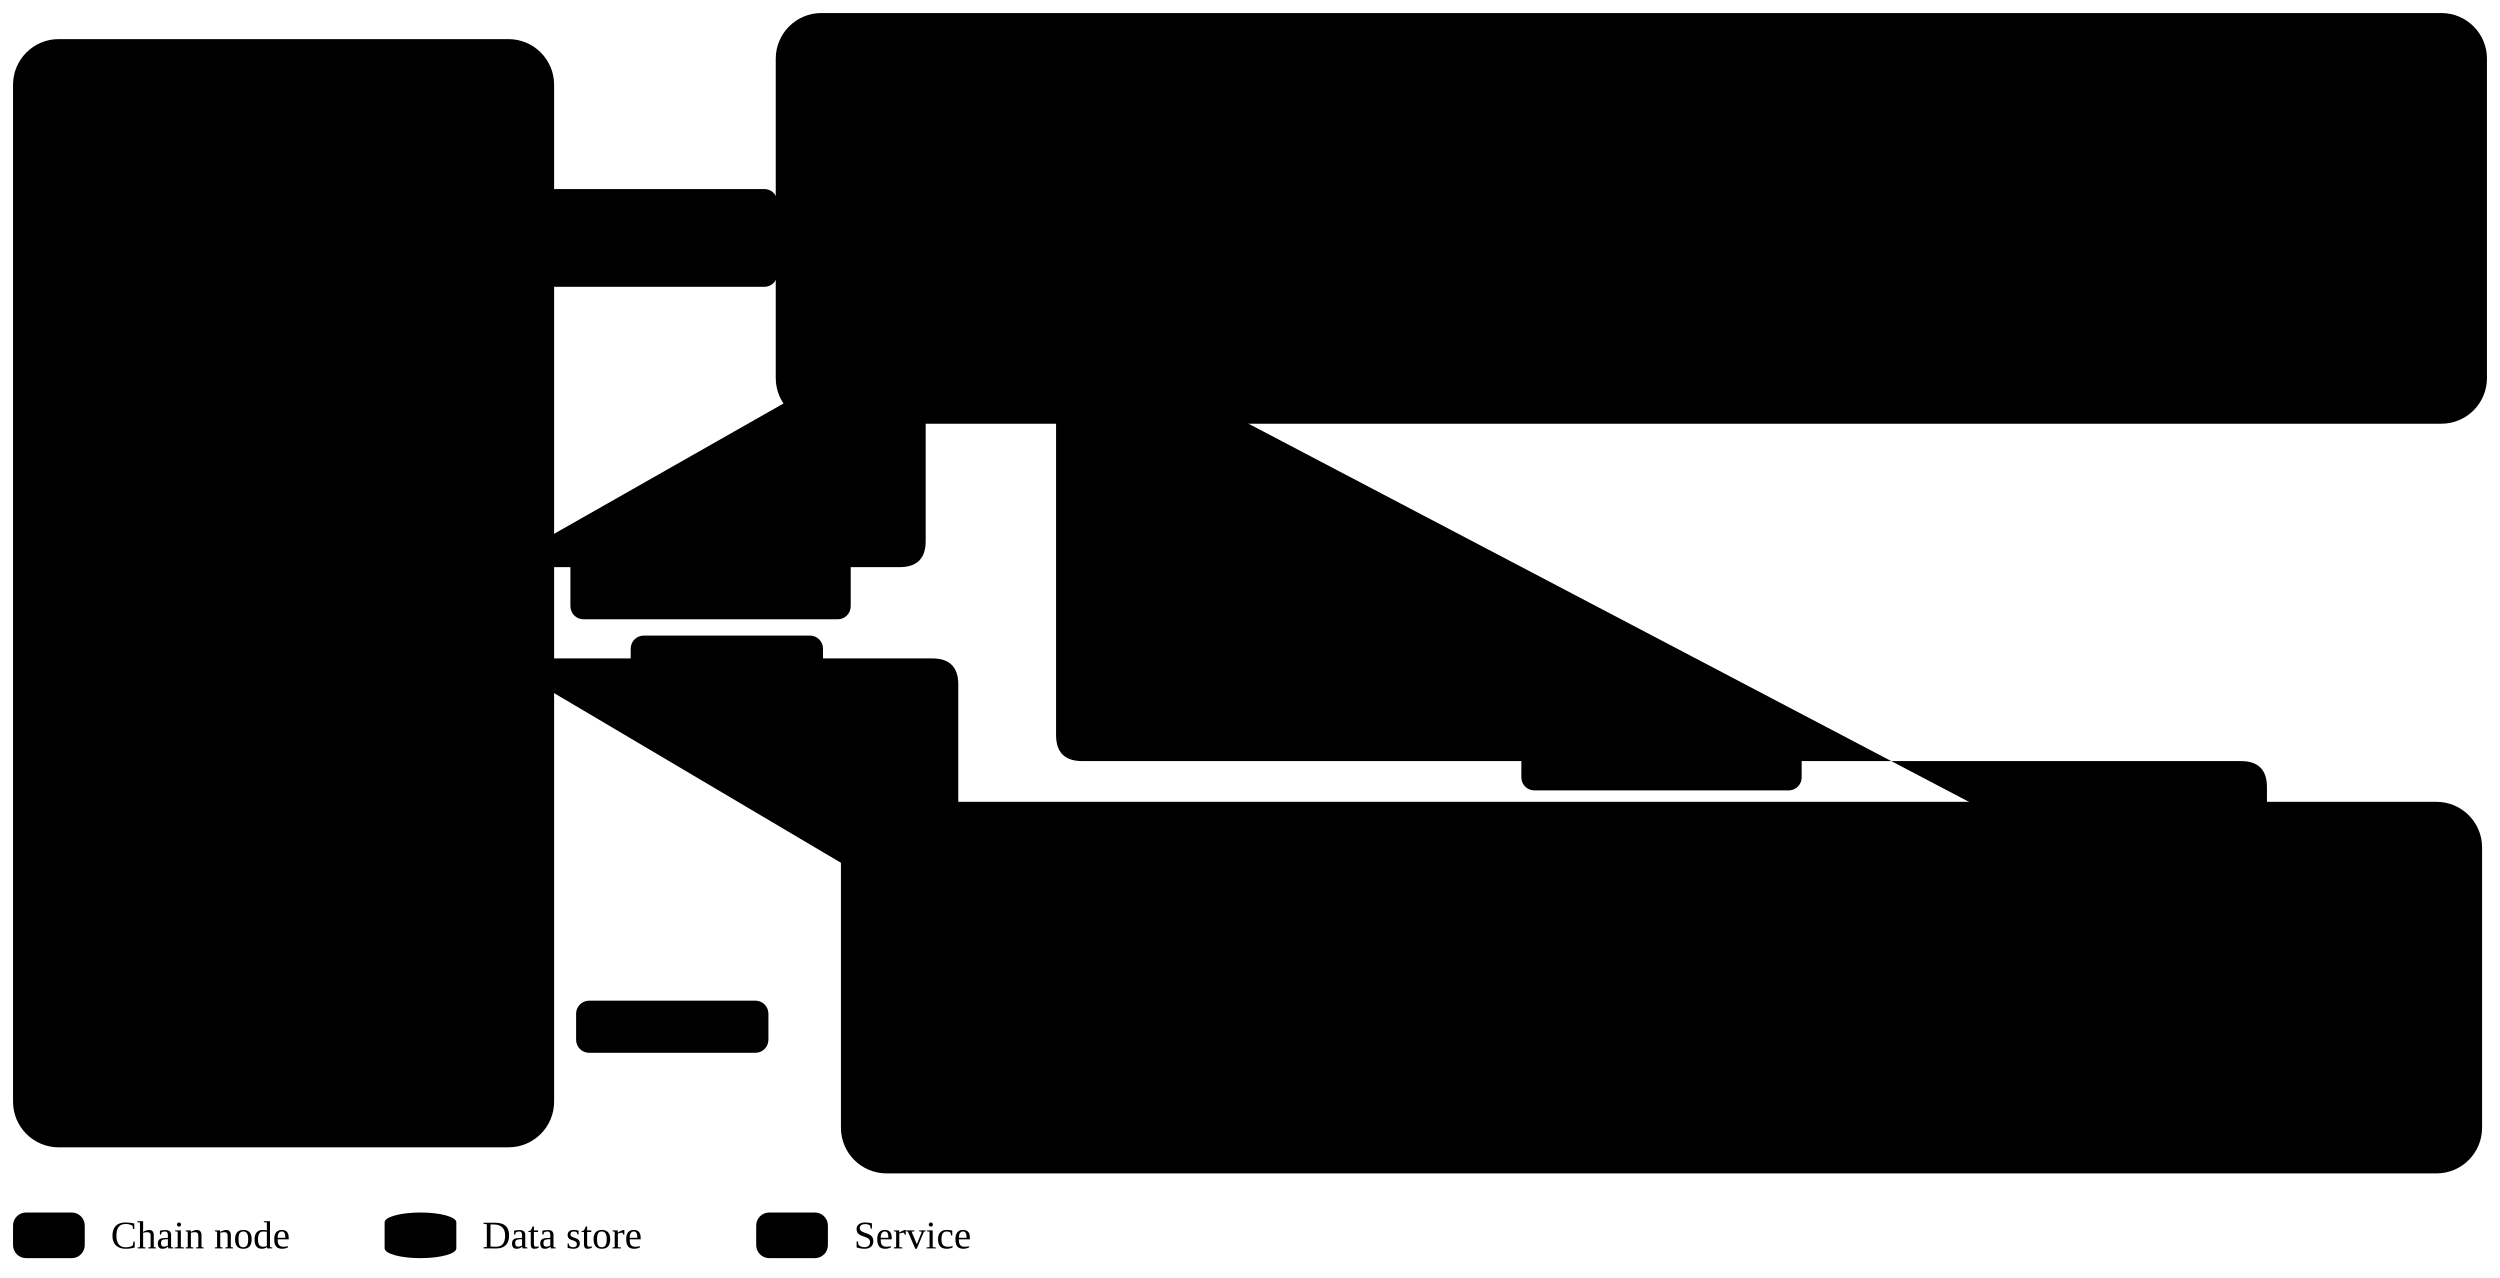
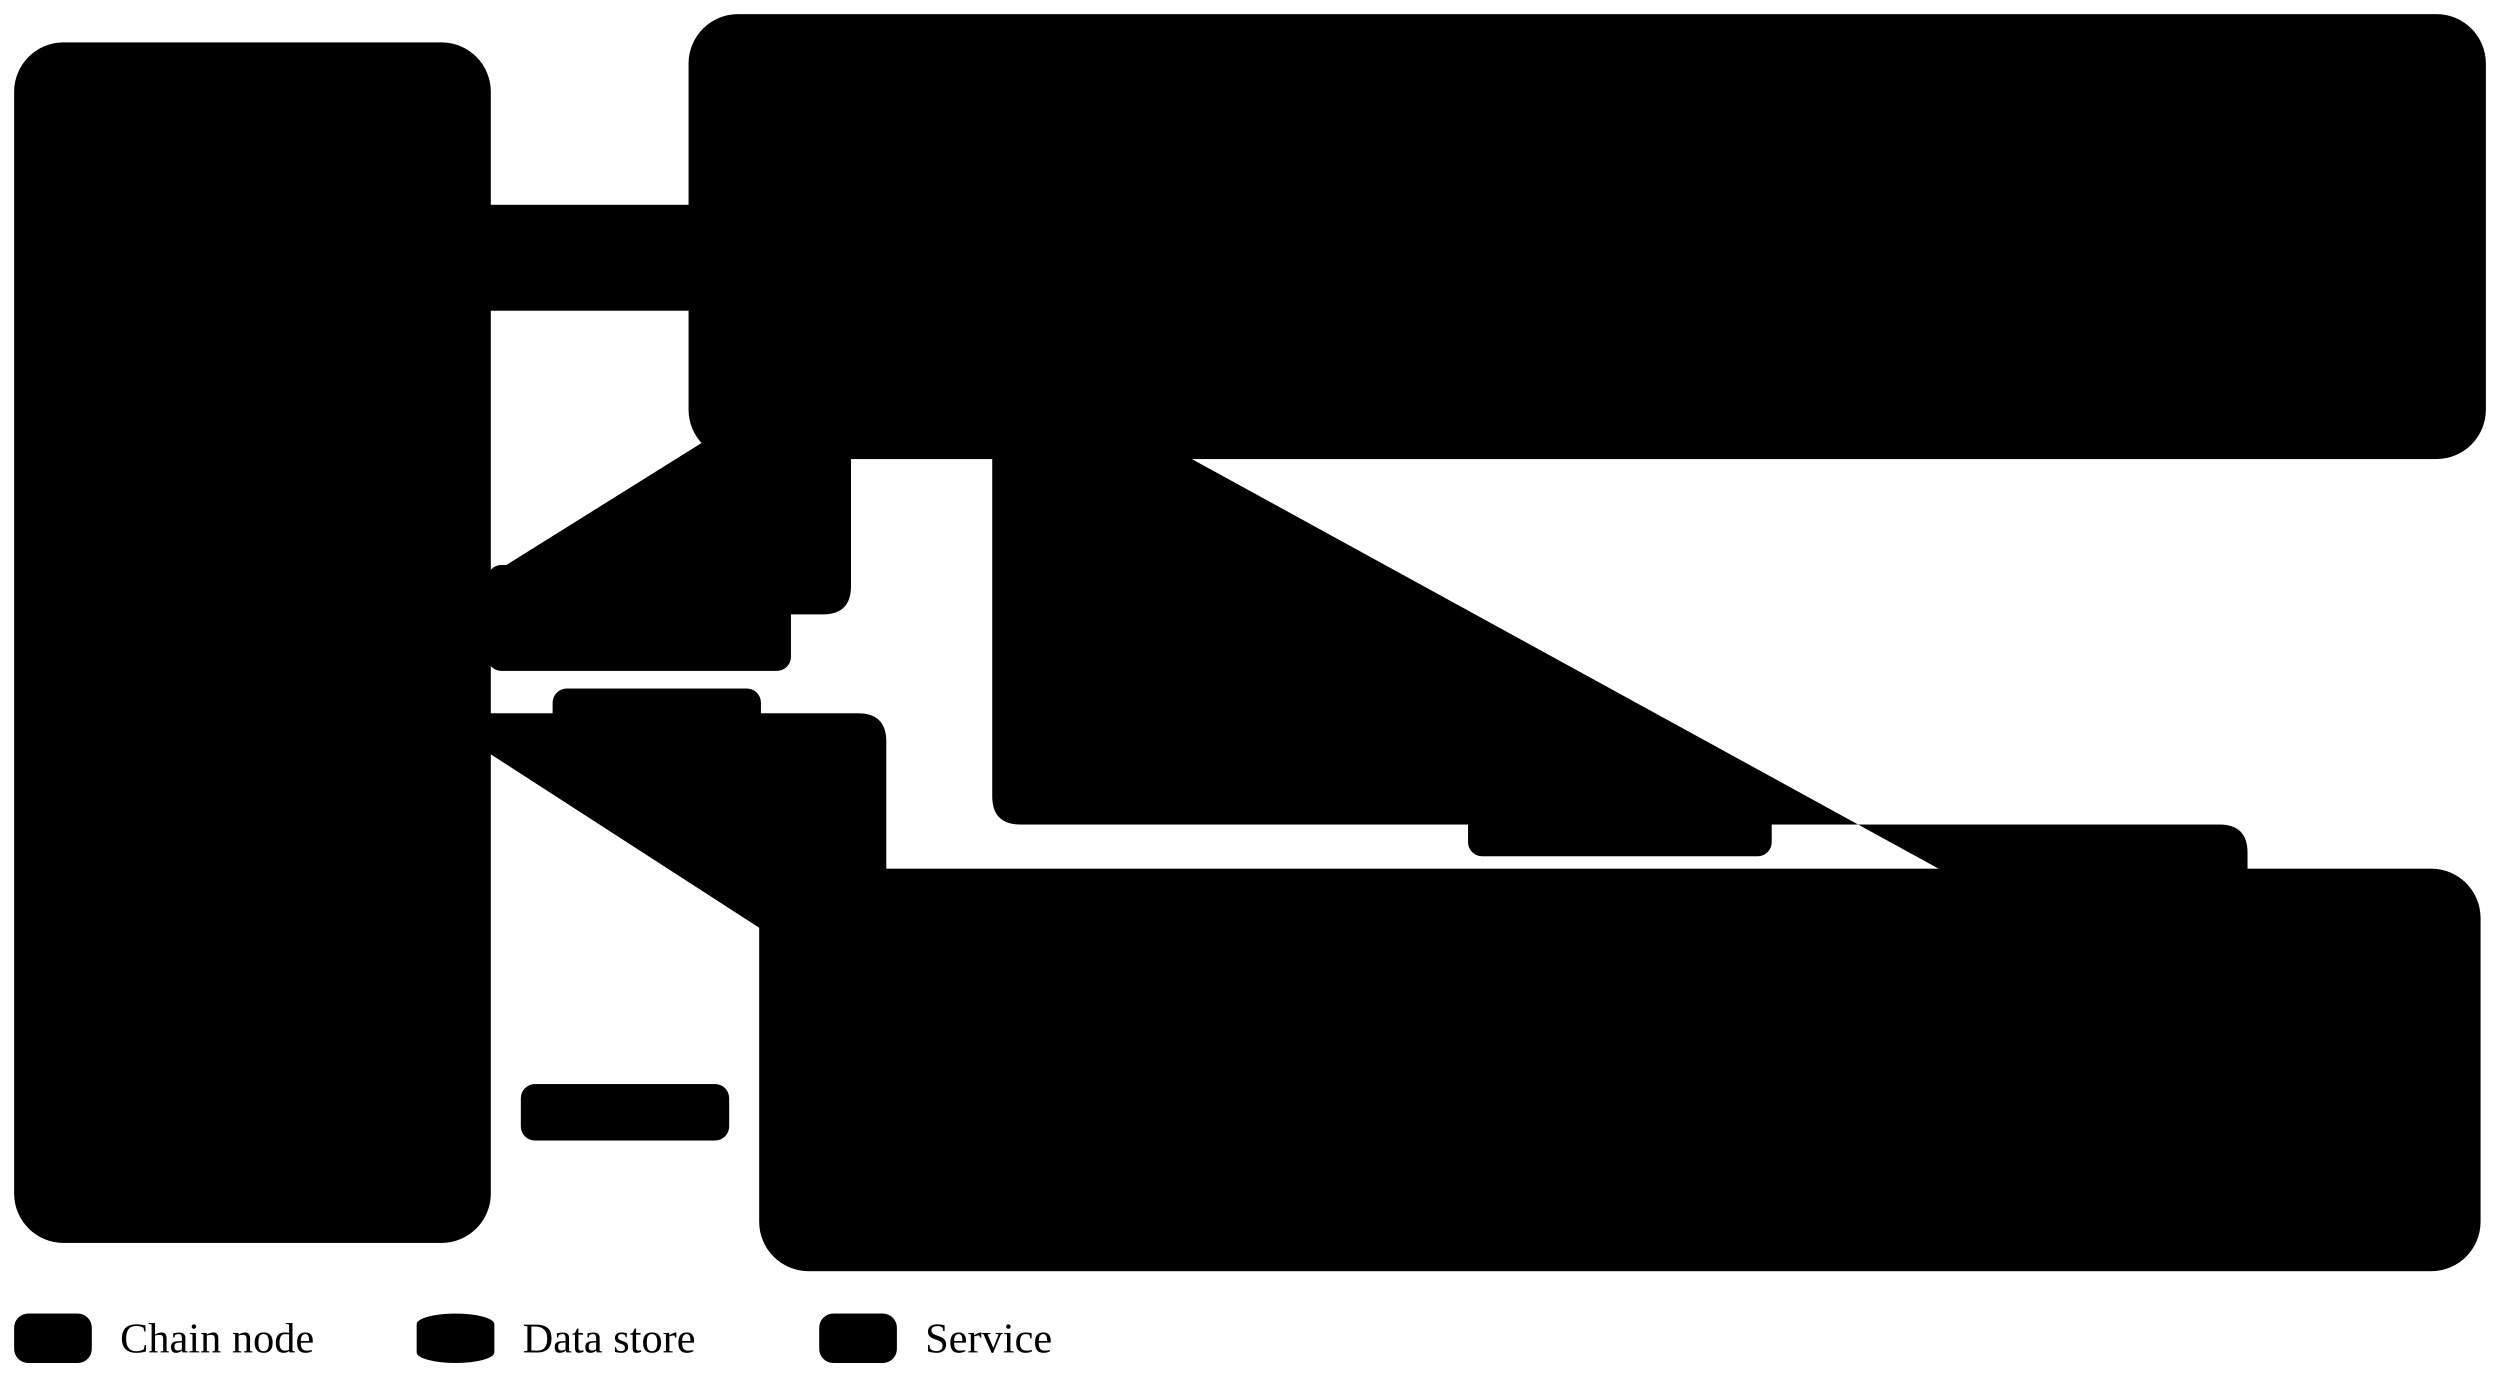
- <svg xmlns="http://www.w3.org/2000/svg" class="dgm flow" viewBox="0 0 767 392" width="767" role="img" aria-labelledby="network-topology-w-t network-topology-w-d">
+ <svg xmlns="http://www.w3.org/2000/svg" class="dgm flow" viewBox="0 0 708 392" width="708" role="img" aria-labelledby="network-topology-w-t network-topology-w-d">
  <defs>
    <marker id="network-topology-w-a" viewBox="0 0 10 10" refX="9" refY="5" markerWidth="8" markerHeight="8" orient="auto-start-reverse">
      <path d="M1 1.5 9 5 1 8.5" class="d-arrow" />
    </marker>
    <marker id="network-topology-w-ap" viewBox="0 0 10 10" refX="9" refY="5" markerWidth="8" markerHeight="8" orient="auto-start-reverse">
      <path d="M1 1.5 9 5 1 8.5" class="d-arrow d-arrow-strong" />
    </marker>
  </defs>
  <g transform="translate(22 44)">
    <g class="d-group">
-       <rect x="-18" y="-32" width="166" height="340" rx="14" />
+       <rect x="-18" y="-32" width="135" height="340" rx="14" />
      <text x="-2" y="-9" class="d-gtitle">Clients</text>
    </g>
    <g class="d-group">
-       <rect x="216" y="-40" width="525" height="126" rx="14" />
-       <text x="232" y="-17" class="d-gtitle">Peer-to-peer network (TCP 40400, 40404)</text>
+       <rect x="173" y="-40" width="509" height="126" rx="14" />
+       <text x="189" y="-17" class="d-gtitle">Peer-to-peer network (TCP 40400, 40404)</text>
    </g>
    <g class="d-group">
-       <rect x="236" y="202" width="503.5" height="114" rx="14" />
-       <text x="252" y="225" class="d-gtitle">Data services</text>
+       <rect x="193" y="202" width="487.5" height="114" rx="14" />
+       <text x="209" y="225" class="d-gtitle">Data services</text>
    </g>
-     <path d="M130 130 L254 130 Q262 130 262 122 L262 55" class="d-edge" marker-end="url(#network-topology-w-a)" />
-     <path d="M113 28 L234 28" class="d-edge" marker-end="url(#network-topology-w-a)" />
-     <path d="M673.5 250 L673.5 197.5 Q673.5 189.5 665.5 189.5 L310 189.5 Q302 189.5 302 181.5 L302 55" class="d-edge" marker-end="url(#network-topology-w-a)" />
-     <path d="M625.5 270 L554 270" class="d-edge" marker-end="url(#network-topology-w-a)" />
-     <path d="M350 270 L440 270" class="d-edge" marker-end="url(#network-topology-w-a)" />
-     <path d="M114.5 270 L254 270" class="d-edge" marker-end="url(#network-topology-w-a)" />
-     <path d="M130 158 L264 158 Q272 158 272 166 L272 242" class="d-edge" marker-end="url(#network-topology-w-a)" />
-     <path d="M443.5 28 L370 28" class="d-edge d-edge-strong" marker-end="url(#network-topology-w-ap)" marker-start="url(#network-topology-w-ap)" />
-     <path d="M550.5 28 L624 28" class="d-edge d-edge-strong" marker-end="url(#network-topology-w-ap)" marker-start="url(#network-topology-w-ap)" />
-     <path d="M342 55 L342 66 Q342 74 350 74 L665.5 74 Q673.5 74 673.5 66 L673.5 48" class="d-edge d-edge-strong" marker-end="url(#network-topology-w-ap)" marker-start="url(#network-topology-w-ap)" />
+     <path d="M99 130 L211 130 Q219 130 219 122 L219 55" class="d-edge" marker-end="url(#network-topology-w-a)" />
+     <path d="M97.5 28 L191 28" class="d-edge" marker-end="url(#network-topology-w-a)" />
+     <path d="M614.5 250 L614.5 197.5 Q614.5 189.5 606.5 189.5 L267 189.5 Q259 189.5 259 181.5 L259 55" class="d-edge" marker-end="url(#network-topology-w-a)" />
+     <path d="M566.5 270 L503 270" class="d-edge" marker-end="url(#network-topology-w-a)" />
+     <path d="M307 270 L389 270" class="d-edge" marker-end="url(#network-topology-w-a)" />
+     <path d="M99 270 L211 270" class="d-edge" marker-end="url(#network-topology-w-a)" />
+     <path d="M99 158 L221 158 Q229 158 229 166 L229 242" class="d-edge" marker-end="url(#network-topology-w-a)" />
+     <path d="M392.5 28 L327 28" class="d-edge d-edge-strong" marker-end="url(#network-topology-w-ap)" marker-start="url(#network-topology-w-ap)" />
+     <path d="M499.5 28 L565 28" class="d-edge d-edge-strong" marker-end="url(#network-topology-w-ap)" marker-start="url(#network-topology-w-ap)" />
+     <path d="M299 55 L299 66 Q299 74 307 74 L606.5 74 Q614.5 74 614.5 66 L614.5 48" class="d-edge d-edge-strong" marker-end="url(#network-topology-w-ap)" marker-start="url(#network-topology-w-ap)" />
    <g class="d-node d-service">
-       <rect x="17" y="8" width="96" height="40" rx="10" />
+       <rect x="1.5" y="8" width="96" height="40" rx="10" />
    </g>
-     <text x="65" y="32" class="d-label" text-anchor="middle">Faucet</text>
+     <text x="49.5" y="32" class="d-label" text-anchor="middle">Faucet</text>
    <g class="d-node d-service">
-       <rect x="0" y="116" width="130" height="56" rx="10" />
+       <rect x="0" y="116" width="99" height="56" rx="10" />
    </g>
-     <text x="65" y="140" class="d-label" text-anchor="middle">Wallet, SDK,</text>
-     <text x="65" y="156" class="d-label" text-anchor="middle">CLI</text>
+     <text x="49.5" y="140" class="d-label" text-anchor="middle">Wallet,</text>
+     <text x="49.5" y="156" class="d-label" text-anchor="middle">SDK, CLI</text>
    <g class="d-node d-service">
-       <rect x="15.5" y="250" width="99" height="40" rx="10" />
+       <rect x="0" y="250" width="99" height="40" rx="10" />
    </g>
-     <text x="65" y="274" class="d-label" text-anchor="middle">Explorer</text>
+     <text x="49.5" y="274" class="d-label" text-anchor="middle">Explorer</text>
    <g class="d-node d-chain">
-       <rect x="234" y="1" width="136" height="54" rx="10" />
+       <rect x="191" y="1" width="136" height="54" rx="10" />
    </g>
-     <text x="302" y="25" class="d-label" text-anchor="middle">Validator</text>
-     <text x="302" y="40" class="d-meta" text-anchor="middle">public entry point</text>
+     <text x="259" y="25" class="d-label" text-anchor="middle">Validator</text>
+     <text x="259" y="40" class="d-meta" text-anchor="middle">public entry point</text>
    <g class="d-node d-chain">
-       <rect x="443.5" y="0" width="107" height="56" rx="10" />
+       <rect x="392.5" y="0" width="107" height="56" rx="10" />
    </g>
-     <text x="497" y="24" class="d-label" text-anchor="middle">Bootstrap</text>
-     <text x="497" y="40" class="d-label" text-anchor="middle">peer</text>
+     <text x="446" y="24" class="d-label" text-anchor="middle">Bootstrap</text>
+     <text x="446" y="40" class="d-label" text-anchor="middle">peer</text>
    <g class="d-node d-chain">
-       <rect x="624" y="8" width="99" height="40" rx="10" />
+       <rect x="565" y="8" width="99" height="40" rx="10" />
    </g>
-     <text x="673.5" y="32" class="d-label" text-anchor="middle">Observer</text>
+     <text x="614.5" y="32" class="d-label" text-anchor="middle">Observer</text>
    <g class="d-node d-service">
-       <rect x="254" y="242" width="96" height="56" rx="10" />
+       <rect x="211" y="242" width="96" height="56" rx="10" />
    </g>
-     <text x="302" y="266" class="d-label" text-anchor="middle">Hasura</text>
-     <text x="302" y="282" class="d-label" text-anchor="middle">GraphQL</text>
+     <text x="259" y="266" class="d-label" text-anchor="middle">Hasura</text>
+     <text x="259" y="282" class="d-label" text-anchor="middle">GraphQL</text>
    <g class="d-node d-store">
-       <path d="M440 250v40a57 7 0 0 0 114 0v-40a57 7 0 0 0 -114 0a57 7 0 0 0 114 0" />
+       <path d="M389 250v40a57 7 0 0 0 114 0v-40a57 7 0 0 0 -114 0a57 7 0 0 0 114 0" />
    </g>
-     <text x="497" y="277" class="d-label" text-anchor="middle">PostgreSQL</text>
+     <text x="446" y="277" class="d-label" text-anchor="middle">PostgreSQL</text>
    <g class="d-node d-service">
-       <rect x="625.5" y="250" width="96" height="40" rx="10" />
+       <rect x="566.5" y="250" width="96" height="40" rx="10" />
    </g>
-     <text x="673.5" y="274" class="d-label" text-anchor="middle">Indexer</text>
-     <rect x="153" y="116" width="86" height="30" rx="4" class="d-chip" />
-     <rect x="130.5" y="14" width="86" height="30" rx="4" class="d-chip" />
-     <rect x="444.75" y="182.5" width="86" height="16" rx="4" class="d-chip" />
-     <rect x="563.75" y="263" width="52" height="16" rx="4" class="d-chip" />
-     <rect x="372.5" y="263" width="45" height="16" rx="4" class="d-chip" />
-     <rect x="154.75" y="263" width="59" height="16" rx="4" class="d-chip" />
-     <rect x="171.5" y="151" width="59" height="16" rx="4" class="d-chip" />
-     <text x="196" y="127" class="d-elabel" text-anchor="middle">HTTP 40403,</text>
-     <text x="196" y="141" class="d-elabel" text-anchor="middle">gRPC 40401</text>
-     <text x="173.5" y="25" class="d-elabel" text-anchor="middle">HTTP 40403,</text>
-     <text x="173.5" y="39" class="d-elabel" text-anchor="middle">gRPC 40401</text>
-     <text x="487.75" y="193.5" class="d-elabel" text-anchor="middle">gRPC / HTTP</text>
-     <text x="589.75" y="274" class="d-elabel" text-anchor="middle">writes</text>
-     <text x="395" y="274" class="d-elabel" text-anchor="middle">reads</text>
-     <text x="184.25" y="274" class="d-elabel" text-anchor="middle">GraphQL</text>
-     <text x="201" y="162" class="d-elabel" text-anchor="middle">GraphQL</text>
+     <text x="614.5" y="274" class="d-label" text-anchor="middle">Indexer</text>
+     <rect x="116" y="116" width="86" height="30" rx="4" class="d-chip" />
+     <rect x="101.25" y="14" width="86" height="30" rx="4" class="d-chip" />
+     <rect x="393.75" y="182.5" width="86" height="16" rx="4" class="d-chip" />
+     <rect x="508.75" y="263" width="52" height="16" rx="4" class="d-chip" />
+     <rect x="325.5" y="263" width="45" height="16" rx="4" class="d-chip" />
+     <rect x="125.5" y="263" width="59" height="16" rx="4" class="d-chip" />
+     <rect x="134.5" y="151" width="59" height="16" rx="4" class="d-chip" />
+     <text x="159" y="127" class="d-elabel" text-anchor="middle">HTTP 40403,</text>
+     <text x="159" y="141" class="d-elabel" text-anchor="middle">gRPC 40401</text>
+     <text x="144.25" y="25" class="d-elabel" text-anchor="middle">HTTP 40403,</text>
+     <text x="144.25" y="39" class="d-elabel" text-anchor="middle">gRPC 40401</text>
+     <text x="436.75" y="193.5" class="d-elabel" text-anchor="middle">gRPC / HTTP</text>
+     <text x="534.75" y="274" class="d-elabel" text-anchor="middle">writes</text>
+     <text x="348" y="274" class="d-elabel" text-anchor="middle">reads</text>
+     <text x="155" y="274" class="d-elabel" text-anchor="middle">GraphQL</text>
+     <text x="164" y="162" class="d-elabel" text-anchor="middle">GraphQL</text>
  </g>
  <g class="d-node d-chain">
    <rect x="4" y="372" width="22" height="14" rx="4" />
  </g>
  <text x="34" y="383" class="d-meta">Chain node</text>
  <g class="d-node d-store">
    <path d="M118 375v8a11 3 0 0 0 22 0v-8a11 3 0 0 0-22 0a11 3 0 0 0 22 0" />
  </g>
  <text x="148" y="383" class="d-meta">Data store</text>
  <g class="d-node d-service">
    <rect x="232" y="372" width="22" height="14" rx="4" />
  </g>
  <text x="262" y="383" class="d-meta">Service</text>
</svg>
